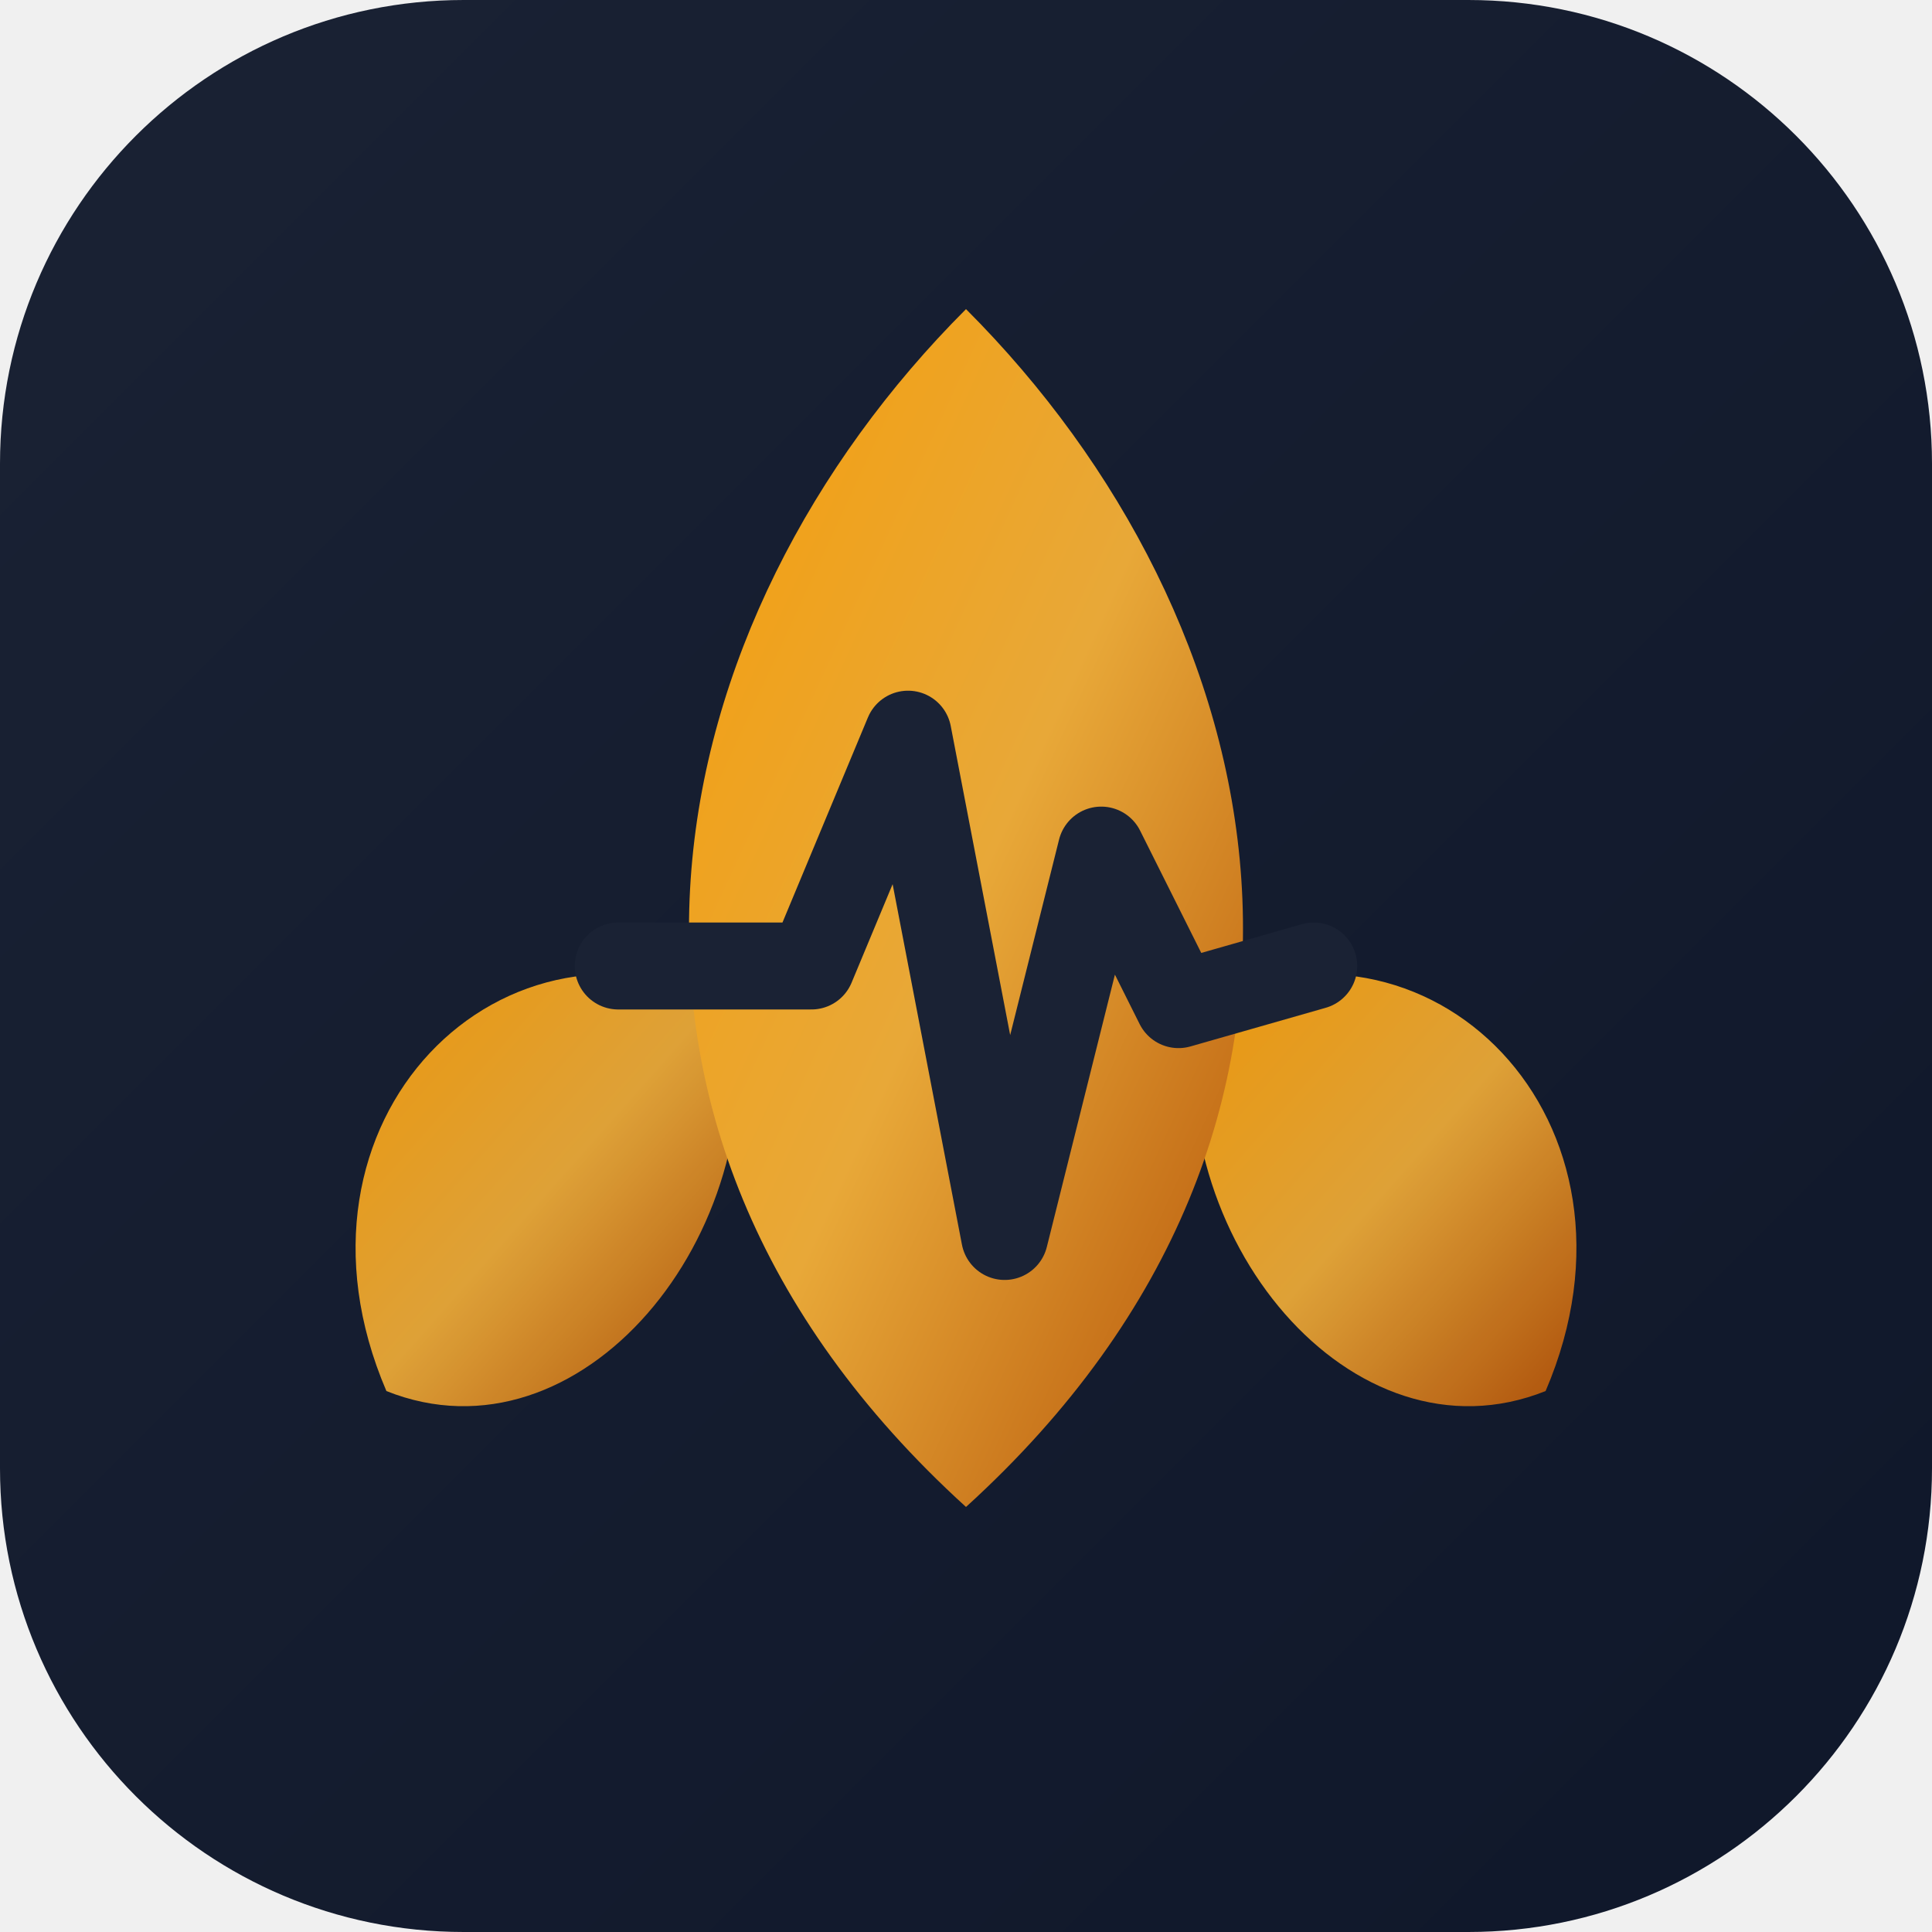
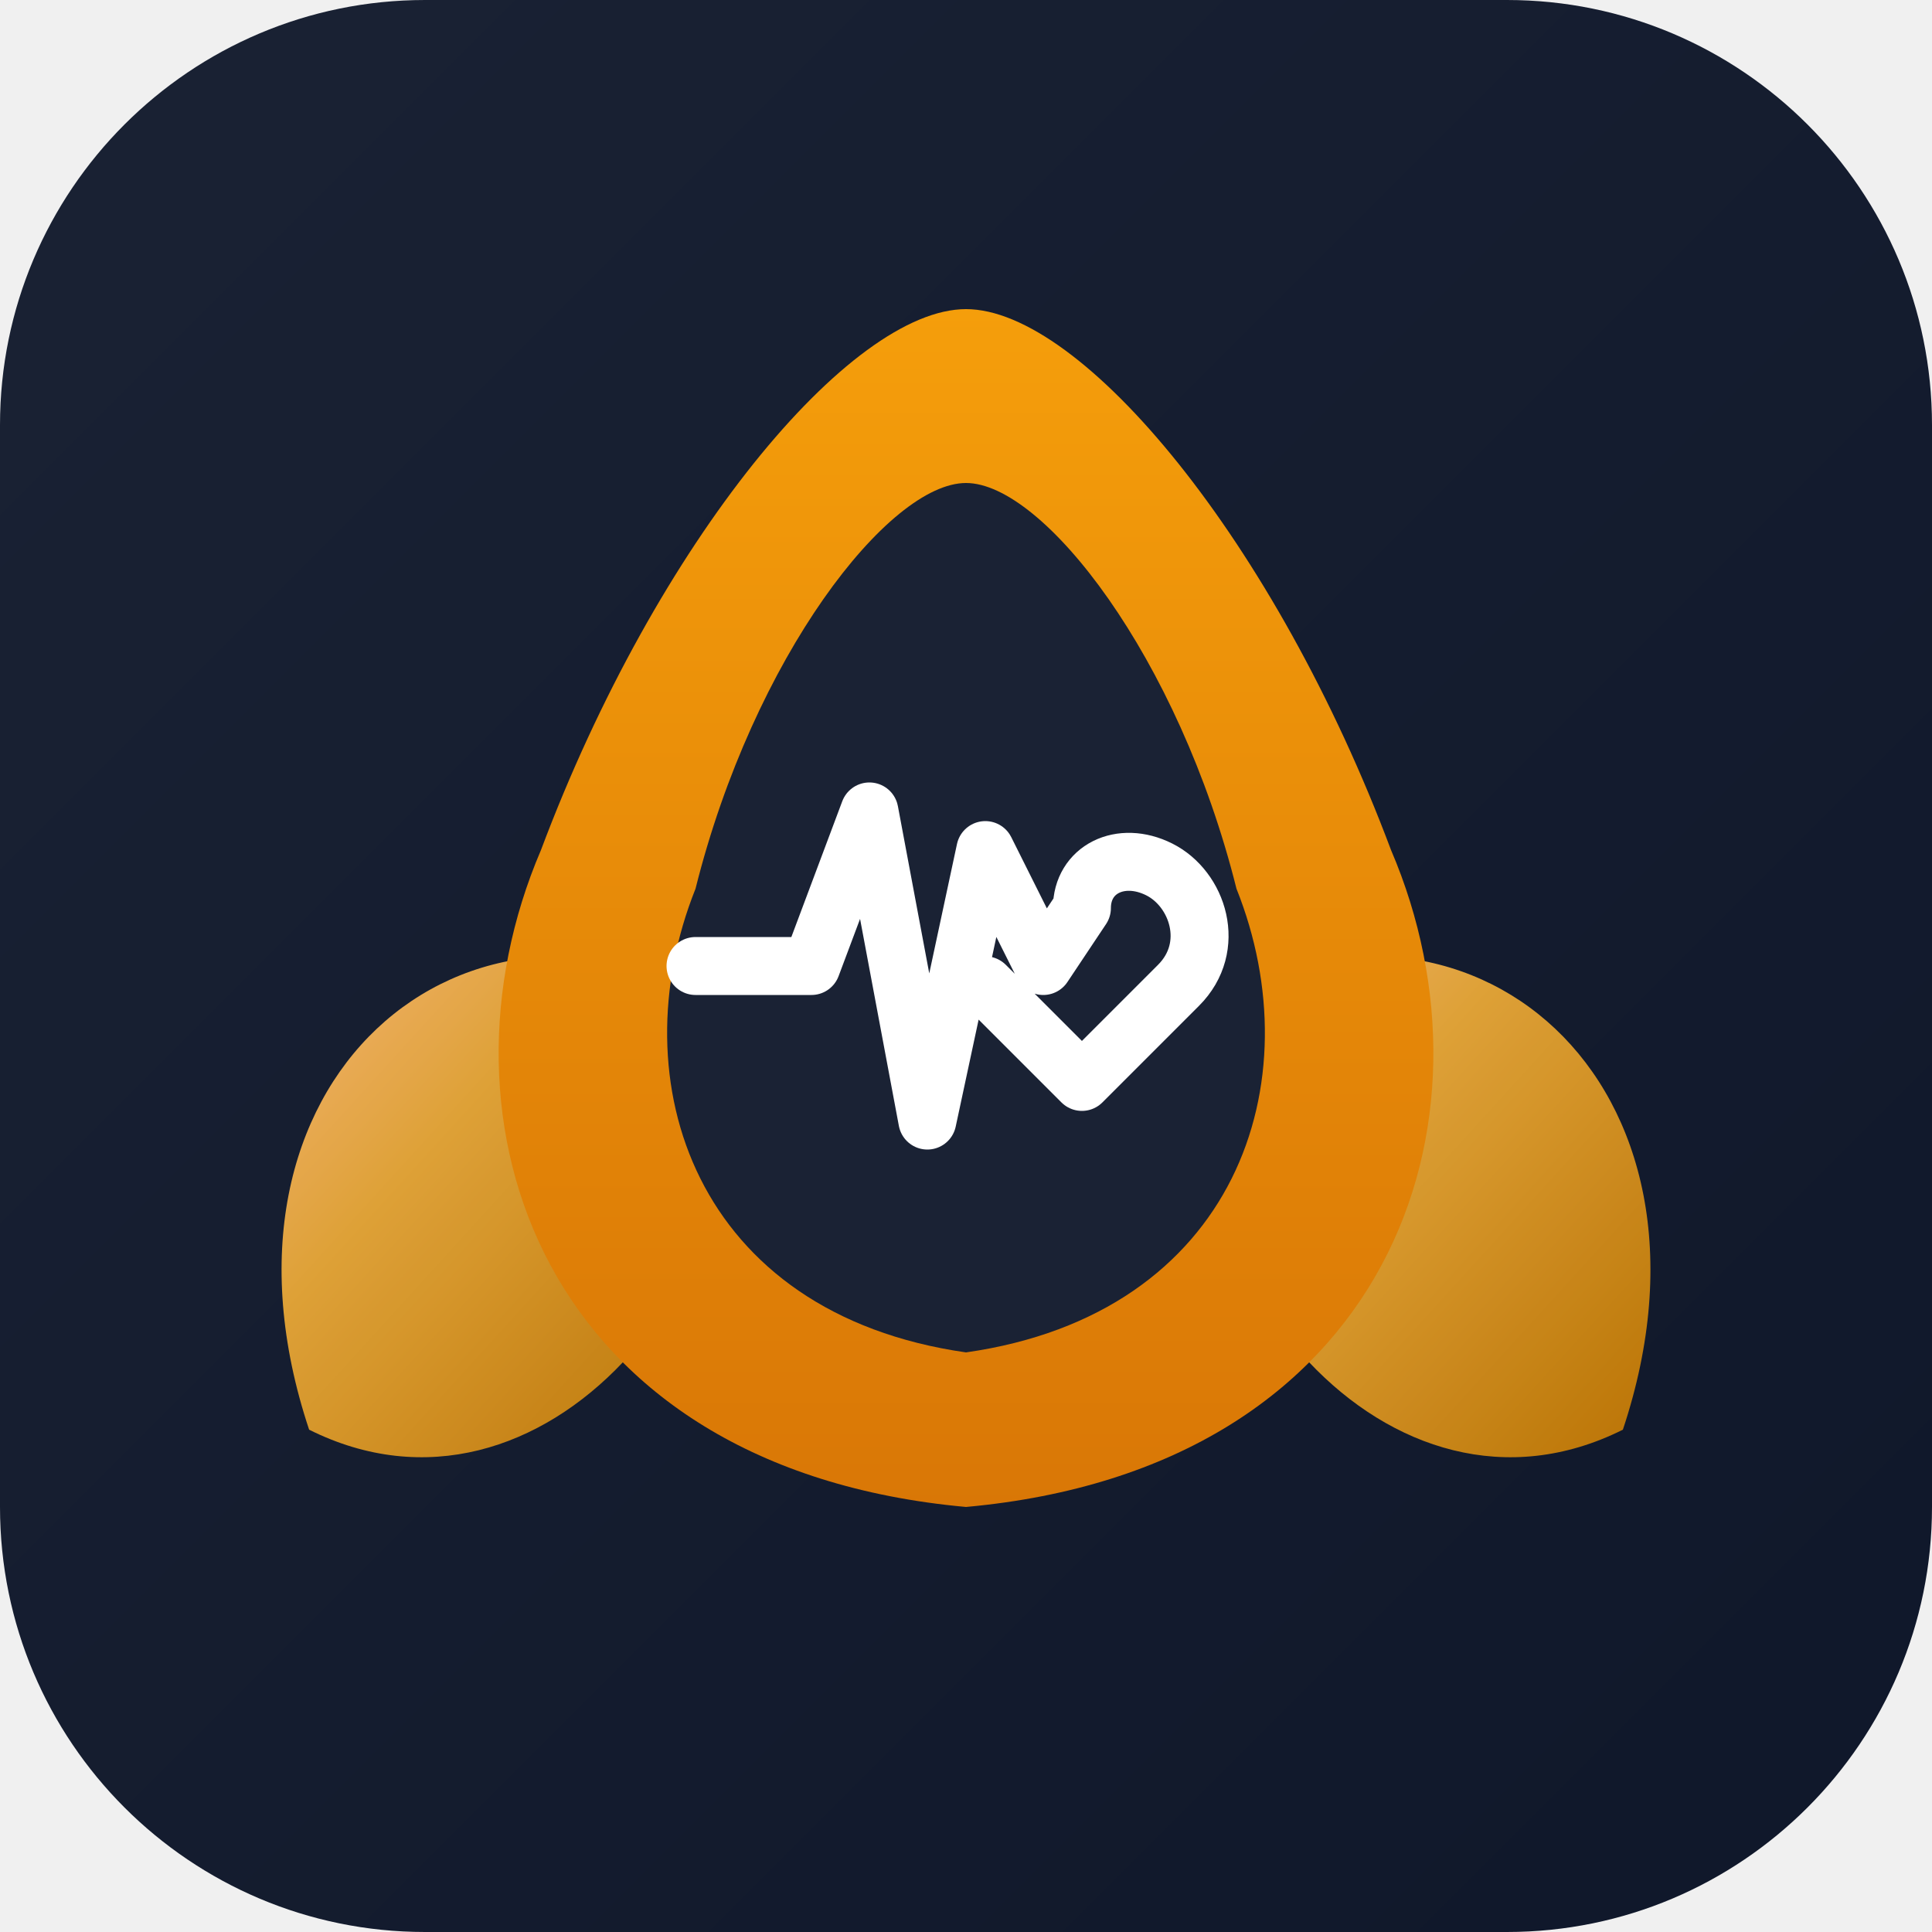
<svg xmlns="http://www.w3.org/2000/svg" viewBox="0 0 100 100" width="100" height="100">
  <defs>
    <linearGradient id="goldGrad" x1="0%" y1="0%" x2="100%" y2="100%">
-       <stop offset="0%" stop-color="#f59e0b" />
-       <stop offset="50%" stop-color="#e8a838" />
-       <stop offset="100%" stop-color="#b45309" />
+       <stop offset="0%" stop-color="#FDBA74" />
+       <stop offset="35%" stop-color="#E8A838" />
+       <stop offset="100%" stop-color="#C27803" />
+     </linearGradient>
+     <linearGradient id="shieldGrad" x1="0%" y1="0%" x2="0%" y2="100%">
+       <stop offset="0%" stop-color="#F59E0B" />
+       <stop offset="100%" stop-color="#D97706" />
    </linearGradient>
    <linearGradient id="bgGrad" x1="0%" y1="0%" x2="100%" y2="100%">
-       <stop offset="0%" stop-color="#1a2234" />
-       <stop offset="100%" stop-color="#0f172a" />
+       <stop offset="0%" stop-color="#1A2234" />
+       <stop offset="100%" stop-color="#0F172A" />
    </linearGradient>
  </defs>
-   <rect width="100" height="100" rx="24" fill="url(#bgGrad)" />
-   <path d="M 20 72 C 14 58 26 46 38 52 C 40 64 30 76 20 72 Z" fill="url(#goldGrad)" opacity="0.95" />
-   <path d="M 80 72 C 86 58 74 46 62 52 C 60 64 70 76 80 72 Z" fill="url(#goldGrad)" opacity="0.95" />
-   <path d="M 50 16 C 66 32 72 58 50 78 C 28 58 34 32 50 16 Z" fill="url(#goldGrad)" />
-   <path d="M 32 50 L 42 50 L 47 38 L 52 64 L 57 44 L 61 52 L 68 50" fill="none" stroke="#1a2234" stroke-width="4.5" stroke-linecap="round" stroke-linejoin="round" />
+   <rect width="100" height="100" rx="22" fill="url(#bgGrad)" />
+   <path d="M 16 74 C 10 56 24 44 38 52 C 40 66 28 80 16 74 Z" fill="url(#goldGrad)" opacity="0.95" />
+   <path d="M 84 74 C 90 56 76 44 62 52 C 60 66 72 80 84 74 Z" fill="url(#goldGrad)" opacity="0.95" />
+   <path d="M 50 16 C 56 16 66 28 72 44 C 78 58 72 76 50 78 C 28 76 22 58 28 44 C 34 28 44 16 50 16 Z" fill="url(#shieldGrad)" />
+   <path d="M 50 25 C 54 25 61 34 64 46 C 68 56 64 68 50 70 C 36 68 32 56 36 46 C 39 34 46 25 50 25 Z" fill="#1A2234" />
+   <path d="M 36 50 L 42 50 L 45 42 L 48 58 L 51 44 L 54 50 L 56 47 C 56 45 58 44 60 45 C 62 46 63 49 61 51 C 59 53 56 56 56 56 C 56 56 53 53 51 51" fill="none" stroke="#FFFFFF" stroke-width="3" stroke-linecap="round" stroke-linejoin="round" />
</svg>
